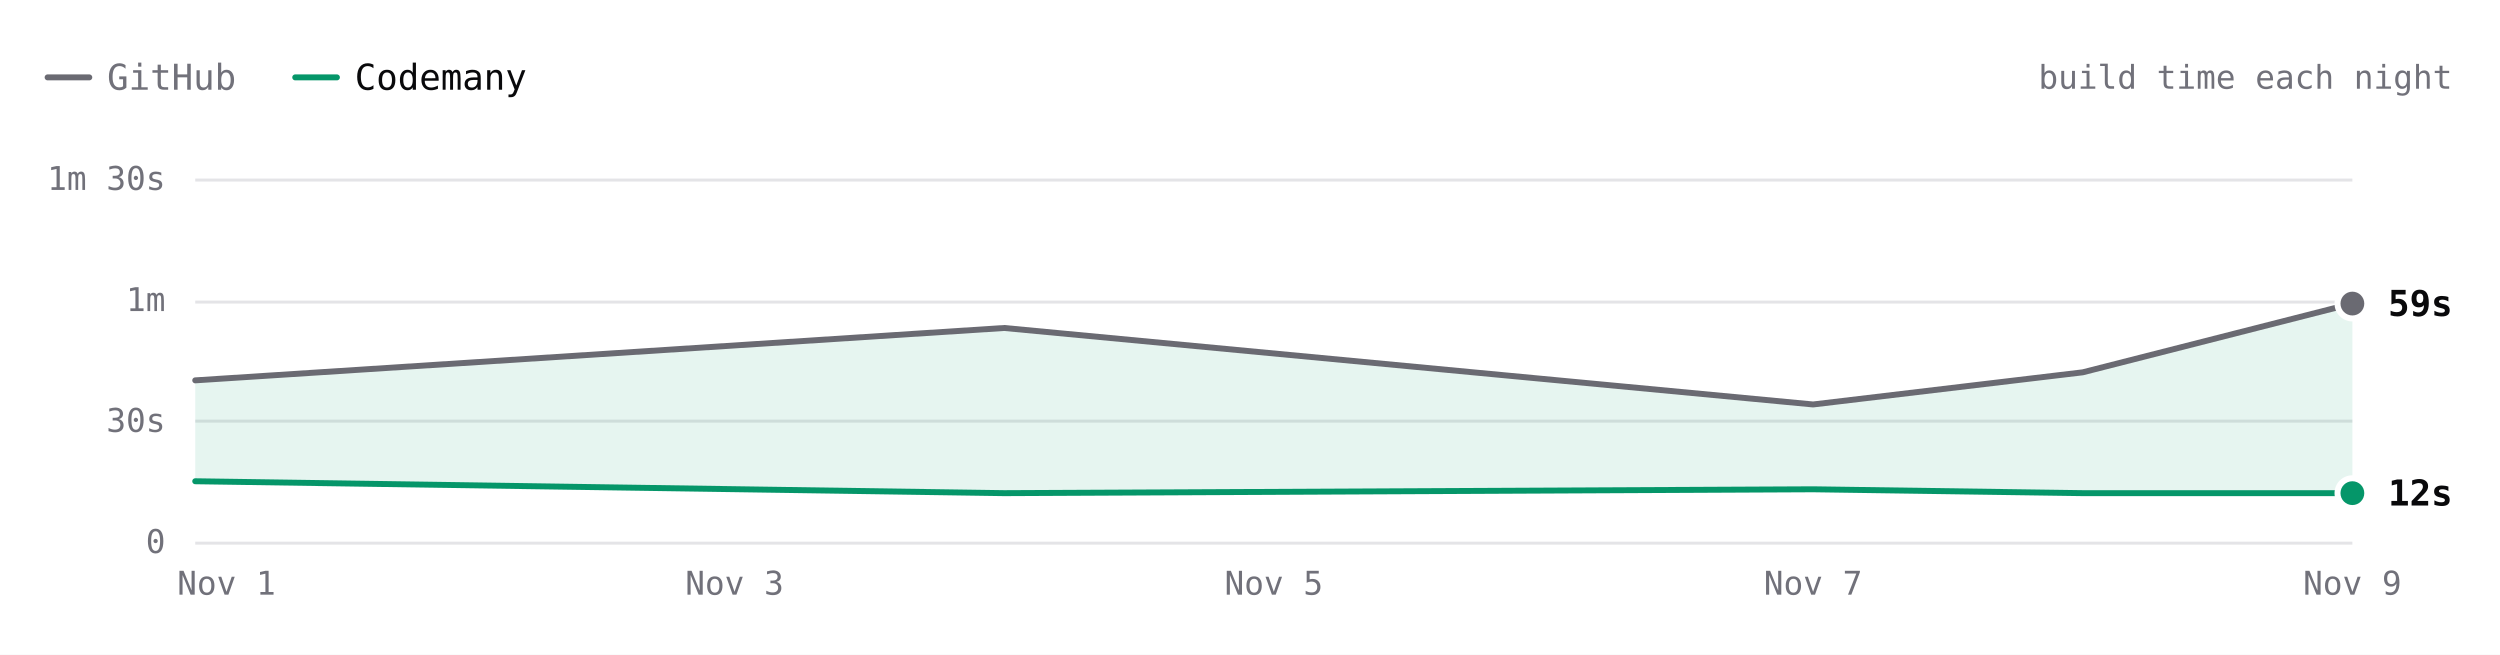
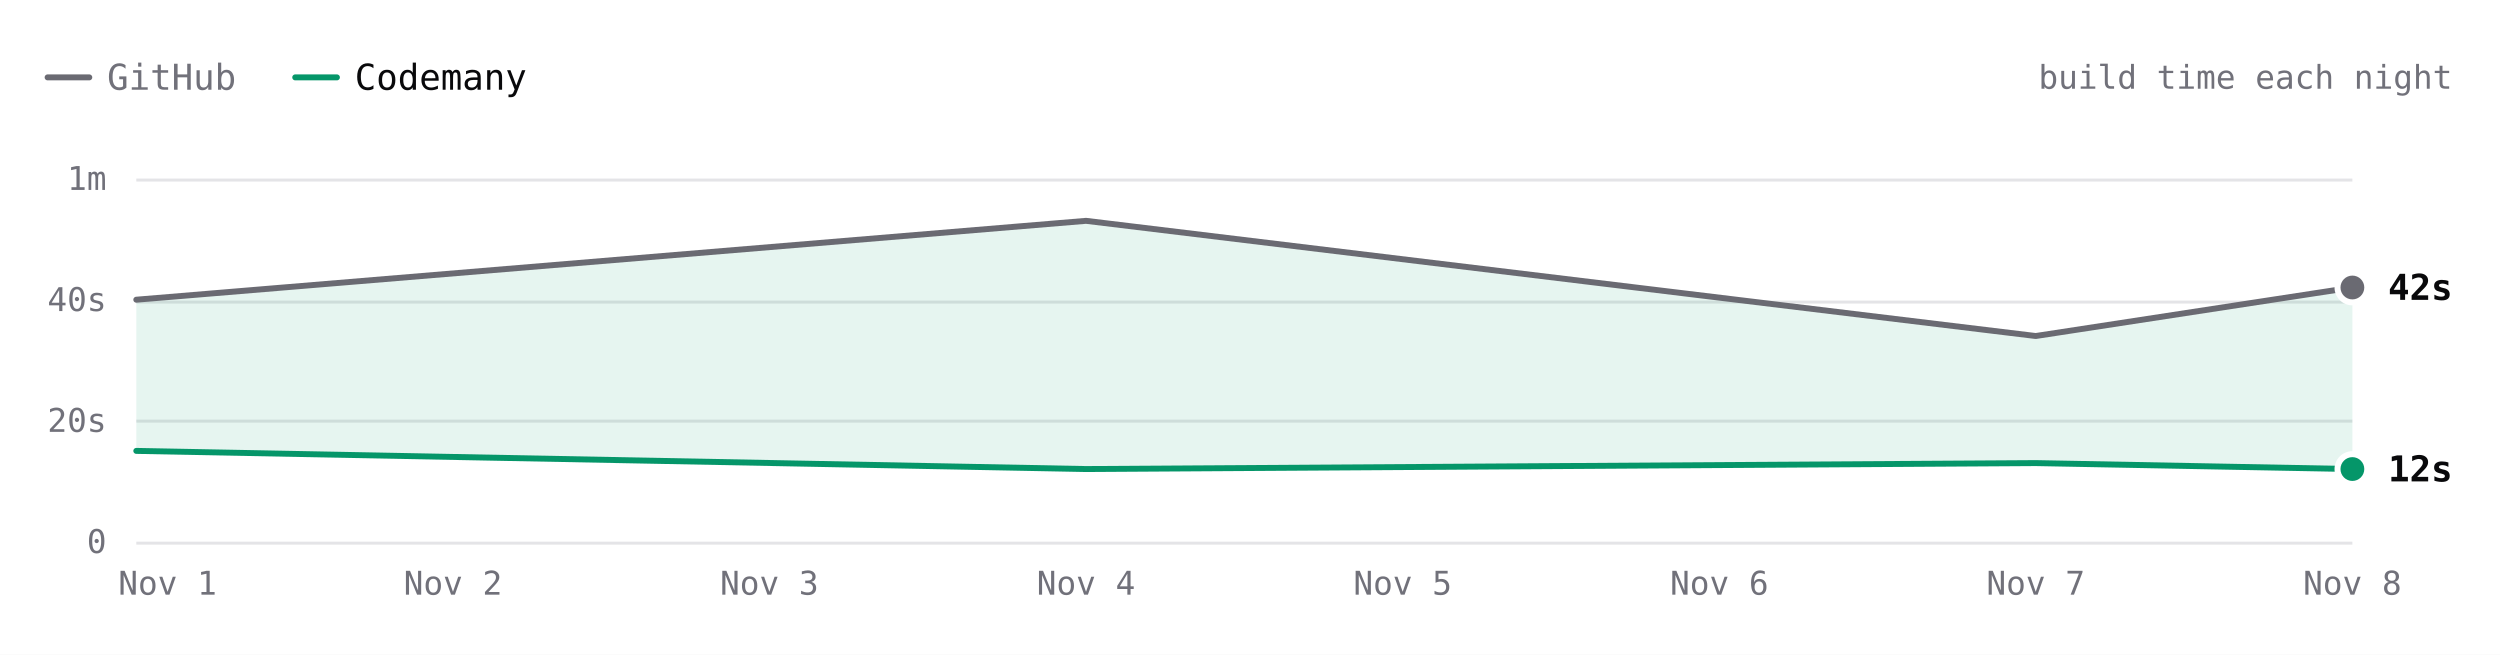
- <svg xmlns="http://www.w3.org/2000/svg" viewBox="0 0 840 220" width="840" height="220" role="img" aria-label="ripgrep build time each night over 5 nights. Latest: GitHub 59s, Codemany 12s. Overall: 3.5× faster." font-family="'JetBrains Mono', ui-monospace, SFMono-Regular, Menlo, monospace" style="max-width:100%;height:auto;font-variant-numeric:tabular-nums">
+ <svg xmlns="http://www.w3.org/2000/svg" viewBox="0 0 840 220" width="840" height="220" role="img" aria-label="ripgrep build time each night over 4 nights. Latest: GitHub 42s, Codemany 12s. Overall: 3.3× faster." font-family="'JetBrains Mono', ui-monospace, SFMono-Regular, Menlo, monospace" style="max-width:100%;height:auto;font-variant-numeric:tabular-nums">
  <rect width="840" height="220" fill="#ffffff" />
  <path d="M16 26h14" stroke="#6a6a72" stroke-width="2" stroke-linecap="round" />
  <text x="36" y="26" font-size="12" fill="#71717a" dominant-baseline="central">GitHub</text>
  <path d="M99.2 26h14" stroke="#059669" stroke-width="2" stroke-linecap="round" />
  <text x="119.2" y="26" font-size="12" fill="#09090b" dominant-baseline="central">Codemany</text>
  <text x="824" y="26" font-size="11" fill="#71717a" text-anchor="end" dominant-baseline="central">build time each night</text>
-   <path d="M65.6 182.5L790.4 182.5" stroke="#e4e4e7" stroke-width="1" fill="none" />
-   <text x="55.6" y="182" font-size="11" fill="#71717a" text-anchor="end" dominant-baseline="central">0</text>
-   <path d="M65.6 141.5L790.4 141.5" stroke="#e4e4e7" stroke-width="1" fill="none" />
-   <text x="55.6" y="141.3" font-size="11" fill="#71717a" text-anchor="end" dominant-baseline="central">30s</text>
-   <path d="M65.6 101.5L790.4 101.5" stroke="#e4e4e7" stroke-width="1" fill="none" />
-   <text x="55.6" y="100.7" font-size="11" fill="#71717a" text-anchor="end" dominant-baseline="central">1m</text>
-   <path d="M65.6 60.5L790.4 60.5" stroke="#e4e4e7" stroke-width="1" fill="none" />
-   <text x="55.6" y="60" font-size="11" fill="#71717a" text-anchor="end" dominant-baseline="central">1m 30s</text>
-   <text x="790.4" y="196" font-size="11" fill="#71717a" text-anchor="middle" dominant-baseline="central">Nov 9</text>
-   <text x="609.2" y="196" font-size="11" fill="#71717a" text-anchor="middle" dominant-baseline="central">Nov 7</text>
-   <text x="428" y="196" font-size="11" fill="#71717a" text-anchor="middle" dominant-baseline="central">Nov 5</text>
-   <text x="246.8" y="196" font-size="11" fill="#71717a" text-anchor="middle" dominant-baseline="central">Nov 3</text>
-   <text x="76.1" y="196" font-size="11" fill="#71717a" text-anchor="middle" dominant-baseline="central">Nov 1</text>
-   <path d="M65.6 127.8L337.4 110.2L609.2 135.9L699.8 125.1L790.4 102L790.4 165.7L699.8 165.7L609.2 164.4L337.4 165.7L65.6 161.7Z" fill="rgba(5,150,105,0.10)" />
-   <path d="M65.6 127.8L337.4 110.2L609.2 135.9L699.8 125.1L790.4 102" fill="none" stroke="#6a6a72" stroke-width="2" stroke-linecap="round" stroke-linejoin="round" />
-   <path d="M65.6 161.7L337.4 165.7L609.2 164.4L699.8 165.7L790.4 165.7" fill="none" stroke="#059669" stroke-width="2" stroke-linecap="round" stroke-linejoin="round" />
-   <circle cx="790.4" cy="102" r="6" fill="#ffffff" />
-   <circle cx="790.4" cy="102" r="4" fill="#6a6a72" />
-   <text x="802.4" y="102" font-size="12" fill="#09090b" font-weight="600" dominant-baseline="central">59s</text>
-   <circle cx="790.4" cy="165.7" r="6" fill="#ffffff" />
-   <circle cx="790.4" cy="165.7" r="4" fill="#059669" />
-   <text x="802.4" y="165.7" font-size="12" fill="#09090b" font-weight="600" dominant-baseline="central">12s</text>
-   <circle class="bench-mark" cx="65.6" cy="127.8" r="12" fill="#ffffff" fill-opacity="0" data-tip="ripgrep · GitHub · 40s · Nov 1" data-href="https://github.com/codemanyhq/bench-private/actions/runs/41357757246/job/125001439235" style="cursor:pointer" />
-   <circle class="bench-mark" cx="65.6" cy="161.7" r="12" fill="#ffffff" fill-opacity="0" data-tip="ripgrep · Codemany · 15s · Nov 1" data-href="https://github.com/codemanyhq/bench/actions/runs/41189686531/job/124809425428" style="cursor:pointer" />
-   <circle class="bench-mark" cx="337.4" cy="110.2" r="12" fill="#ffffff" fill-opacity="0" data-tip="ripgrep · GitHub · 53s · Nov 4" data-href="https://github.com/codemanyhq/bench-private/actions/runs/41834014108/job/126588227357" style="cursor:pointer" />
-   <circle class="bench-mark" cx="337.4" cy="165.7" r="12" fill="#ffffff" fill-opacity="0" data-tip="ripgrep · Codemany · 12s · Nov 4" data-href="https://github.com/codemanyhq/bench/actions/runs/41817717722/job/126532686655" style="cursor:pointer" />
-   <circle class="bench-mark" cx="609.2" cy="135.9" r="12" fill="#ffffff" fill-opacity="0" data-tip="ripgrep · GitHub · 34s · Nov 7" data-href="https://github.com/codemanyhq/bench-private/actions/runs/42342779574/job/128313955235" style="cursor:pointer" />
-   <circle class="bench-mark" cx="609.2" cy="164.4" r="12" fill="#ffffff" fill-opacity="0" data-tip="ripgrep · Codemany · 13s · Nov 7" data-href="https://github.com/codemanyhq/bench/actions/runs/42363100897/job/128383591997" style="cursor:pointer" />
-   <circle class="bench-mark" cx="699.8" cy="125.1" r="12" fill="#ffffff" fill-opacity="0" data-tip="ripgrep · GitHub · 42s · Nov 8" data-href="https://github.com/codemanyhq/bench-private/actions/runs/42477866952/job/128905511617" style="cursor:pointer" />
-   <circle class="bench-mark" cx="699.8" cy="165.7" r="12" fill="#ffffff" fill-opacity="0" data-tip="ripgrep · Codemany · 12s · Nov 8" data-href="https://github.com/codemanyhq/bench/actions/runs/42471415877/job/128905519326" style="cursor:pointer" />
-   <circle class="bench-mark" cx="790.4" cy="102" r="12" fill="#ffffff" fill-opacity="0" data-tip="ripgrep · GitHub · 59s · Nov 9" data-href="https://github.com/codemanyhq/bench-private/actions/runs/42629210782/job/129200880861" style="cursor:pointer" />
-   <circle class="bench-mark" cx="790.4" cy="165.7" r="12" fill="#ffffff" fill-opacity="0" data-tip="ripgrep · Codemany · 12s · Nov 9" data-href="https://github.com/codemanyhq/bench/actions/runs/42610365978/job/129323164092" style="cursor:pointer" />
+   <path d="M45.8 182.5L790.4 182.5" stroke="#e4e4e7" stroke-width="1" fill="none" />
+   <text x="35.8" y="182" font-size="11" fill="#71717a" text-anchor="end" dominant-baseline="central">0</text>
+   <path d="M45.8 141.5L790.4 141.5" stroke="#e4e4e7" stroke-width="1" fill="none" />
+   <text x="35.8" y="141.3" font-size="11" fill="#71717a" text-anchor="end" dominant-baseline="central">20s</text>
+   <path d="M45.8 101.5L790.4 101.5" stroke="#e4e4e7" stroke-width="1" fill="none" />
+   <text x="35.8" y="100.7" font-size="11" fill="#71717a" text-anchor="end" dominant-baseline="central">40s</text>
+   <path d="M45.8 60.5L790.4 60.5" stroke="#e4e4e7" stroke-width="1" fill="none" />
+   <text x="35.8" y="60" font-size="11" fill="#71717a" text-anchor="end" dominant-baseline="central">1m</text>
+   <text x="790.4" y="196" font-size="11" fill="#71717a" text-anchor="middle" dominant-baseline="central">Nov 8</text>
+   <text x="684" y="196" font-size="11" fill="#71717a" text-anchor="middle" dominant-baseline="central">Nov 7</text>
+   <text x="577.7" y="196" font-size="11" fill="#71717a" text-anchor="middle" dominant-baseline="central">Nov 6</text>
+   <text x="471.3" y="196" font-size="11" fill="#71717a" text-anchor="middle" dominant-baseline="central">Nov 5</text>
+   <text x="364.9" y="196" font-size="11" fill="#71717a" text-anchor="middle" dominant-baseline="central">Nov 4</text>
+   <text x="258.5" y="196" font-size="11" fill="#71717a" text-anchor="middle" dominant-baseline="central">Nov 3</text>
+   <text x="152.2" y="196" font-size="11" fill="#71717a" text-anchor="middle" dominant-baseline="central">Nov 2</text>
+   <text x="56.3" y="196" font-size="11" fill="#71717a" text-anchor="middle" dominant-baseline="central">Nov 1</text>
+   <path d="M45.8 100.7L364.9 74.2L684 112.9L790.4 96.6L790.4 157.6L684 155.6L364.9 157.6L45.8 151.5Z" fill="rgba(5,150,105,0.10)" />
+   <path d="M45.8 100.7L364.9 74.2L684 112.9L790.4 96.6" fill="none" stroke="#6a6a72" stroke-width="2" stroke-linecap="round" stroke-linejoin="round" />
+   <path d="M45.8 151.5L364.9 157.6L684 155.6L790.4 157.6" fill="none" stroke="#059669" stroke-width="2" stroke-linecap="round" stroke-linejoin="round" />
+   <circle cx="790.4" cy="96.6" r="6" fill="#ffffff" />
+   <circle cx="790.4" cy="96.6" r="4" fill="#6a6a72" />
+   <text x="802.4" y="96.6" font-size="12" fill="#09090b" font-weight="600" dominant-baseline="central">42s</text>
+   <circle cx="790.4" cy="157.6" r="6" fill="#ffffff" />
+   <circle cx="790.4" cy="157.6" r="4" fill="#059669" />
+   <text x="802.4" y="157.6" font-size="12" fill="#09090b" font-weight="600" dominant-baseline="central">12s</text>
+   <circle class="bench-mark" cx="45.8" cy="100.7" r="12" fill="#ffffff" fill-opacity="0" data-tip="ripgrep · GitHub · 40s · Nov 1" data-href="https://github.com/codemanyhq/bench-private/actions/runs/41357757246/job/125001439235" style="cursor:pointer" />
+   <circle class="bench-mark" cx="45.8" cy="151.5" r="12" fill="#ffffff" fill-opacity="0" data-tip="ripgrep · Codemany · 15s · Nov 1" data-href="https://github.com/codemanyhq/bench/actions/runs/41189686531/job/124809425428" style="cursor:pointer" />
+   <circle class="bench-mark" cx="364.9" cy="74.2" r="12" fill="#ffffff" fill-opacity="0" data-tip="ripgrep · GitHub · 53s · Nov 4" data-href="https://github.com/codemanyhq/bench-private/actions/runs/41834014108/job/126588227357" style="cursor:pointer" />
+   <circle class="bench-mark" cx="364.9" cy="157.6" r="12" fill="#ffffff" fill-opacity="0" data-tip="ripgrep · Codemany · 12s · Nov 4" data-href="https://github.com/codemanyhq/bench/actions/runs/41817717722/job/126532686655" style="cursor:pointer" />
+   <circle class="bench-mark" cx="684" cy="112.9" r="12" fill="#ffffff" fill-opacity="0" data-tip="ripgrep · GitHub · 34s · Nov 7" data-href="https://github.com/codemanyhq/bench-private/actions/runs/42342779574/job/128313955235" style="cursor:pointer" />
+   <circle class="bench-mark" cx="684" cy="155.6" r="12" fill="#ffffff" fill-opacity="0" data-tip="ripgrep · Codemany · 13s · Nov 7" data-href="https://github.com/codemanyhq/bench/actions/runs/42363100897/job/128383591997" style="cursor:pointer" />
+   <circle class="bench-mark" cx="790.4" cy="96.6" r="12" fill="#ffffff" fill-opacity="0" data-tip="ripgrep · GitHub · 42s · Nov 8" data-href="https://github.com/codemanyhq/bench-private/actions/runs/42477866952/job/128905511617" style="cursor:pointer" />
+   <circle class="bench-mark" cx="790.4" cy="157.6" r="12" fill="#ffffff" fill-opacity="0" data-tip="ripgrep · Codemany · 12s · Nov 8" data-href="https://github.com/codemanyhq/bench/actions/runs/42471415877/job/128905519326" style="cursor:pointer" />
</svg>
